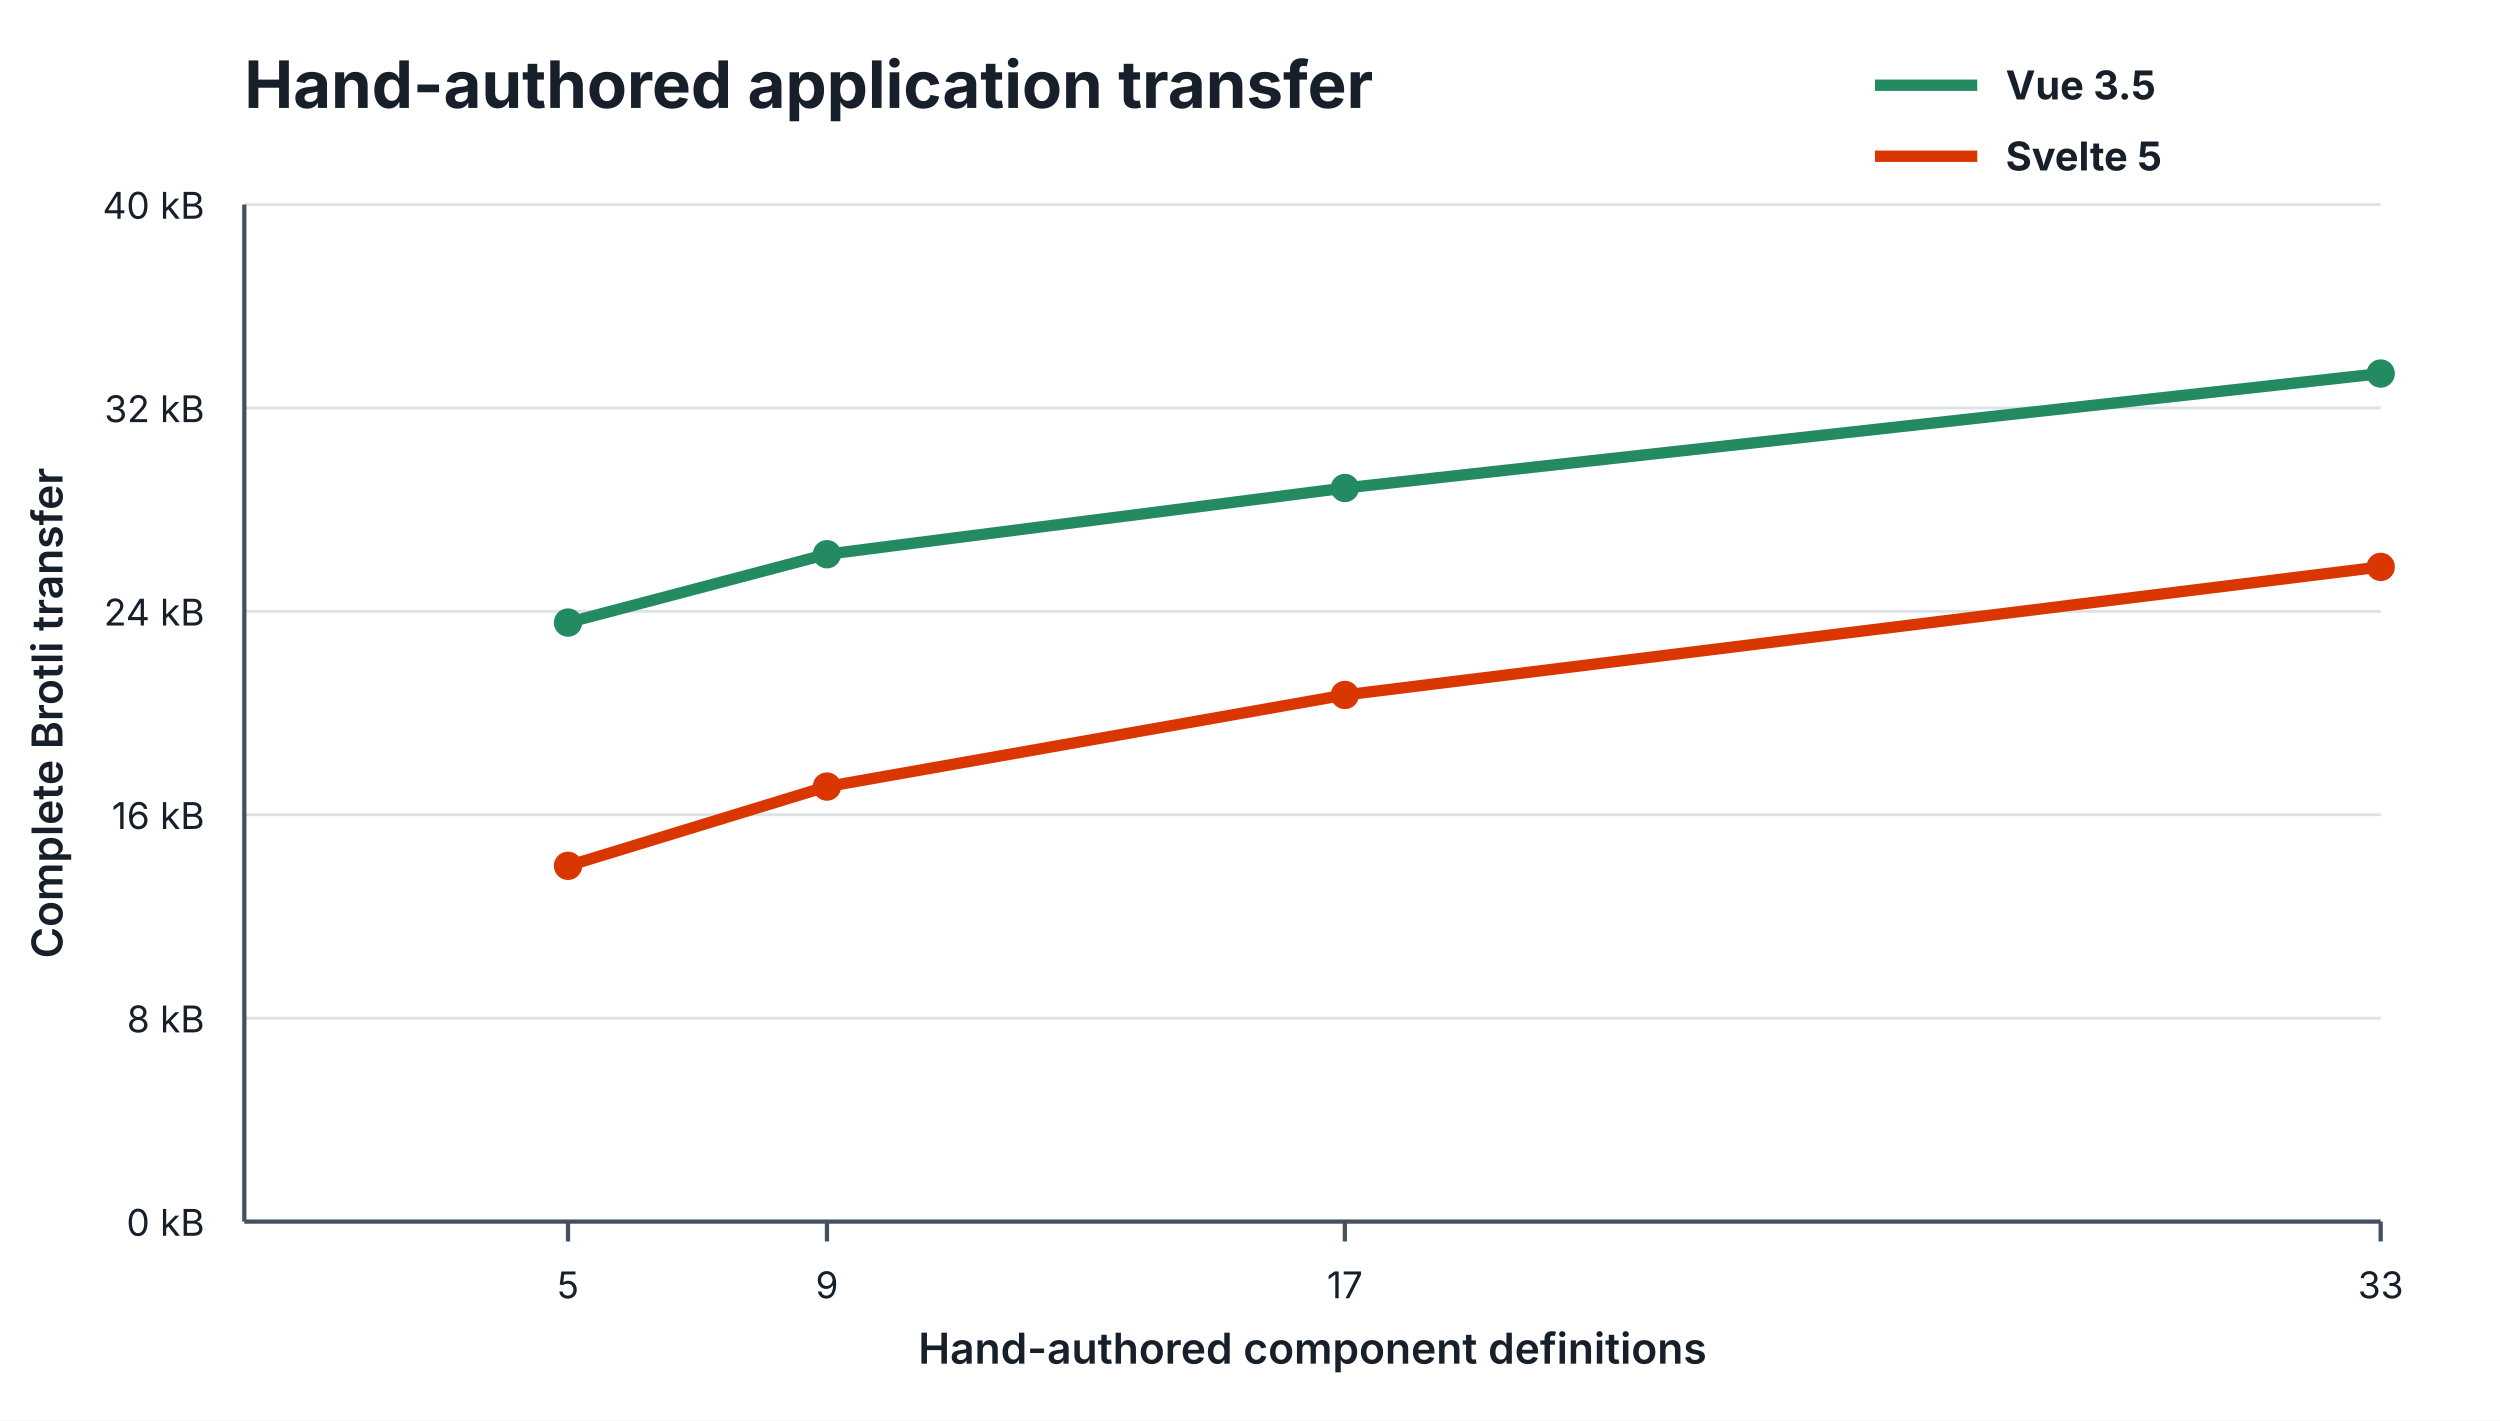
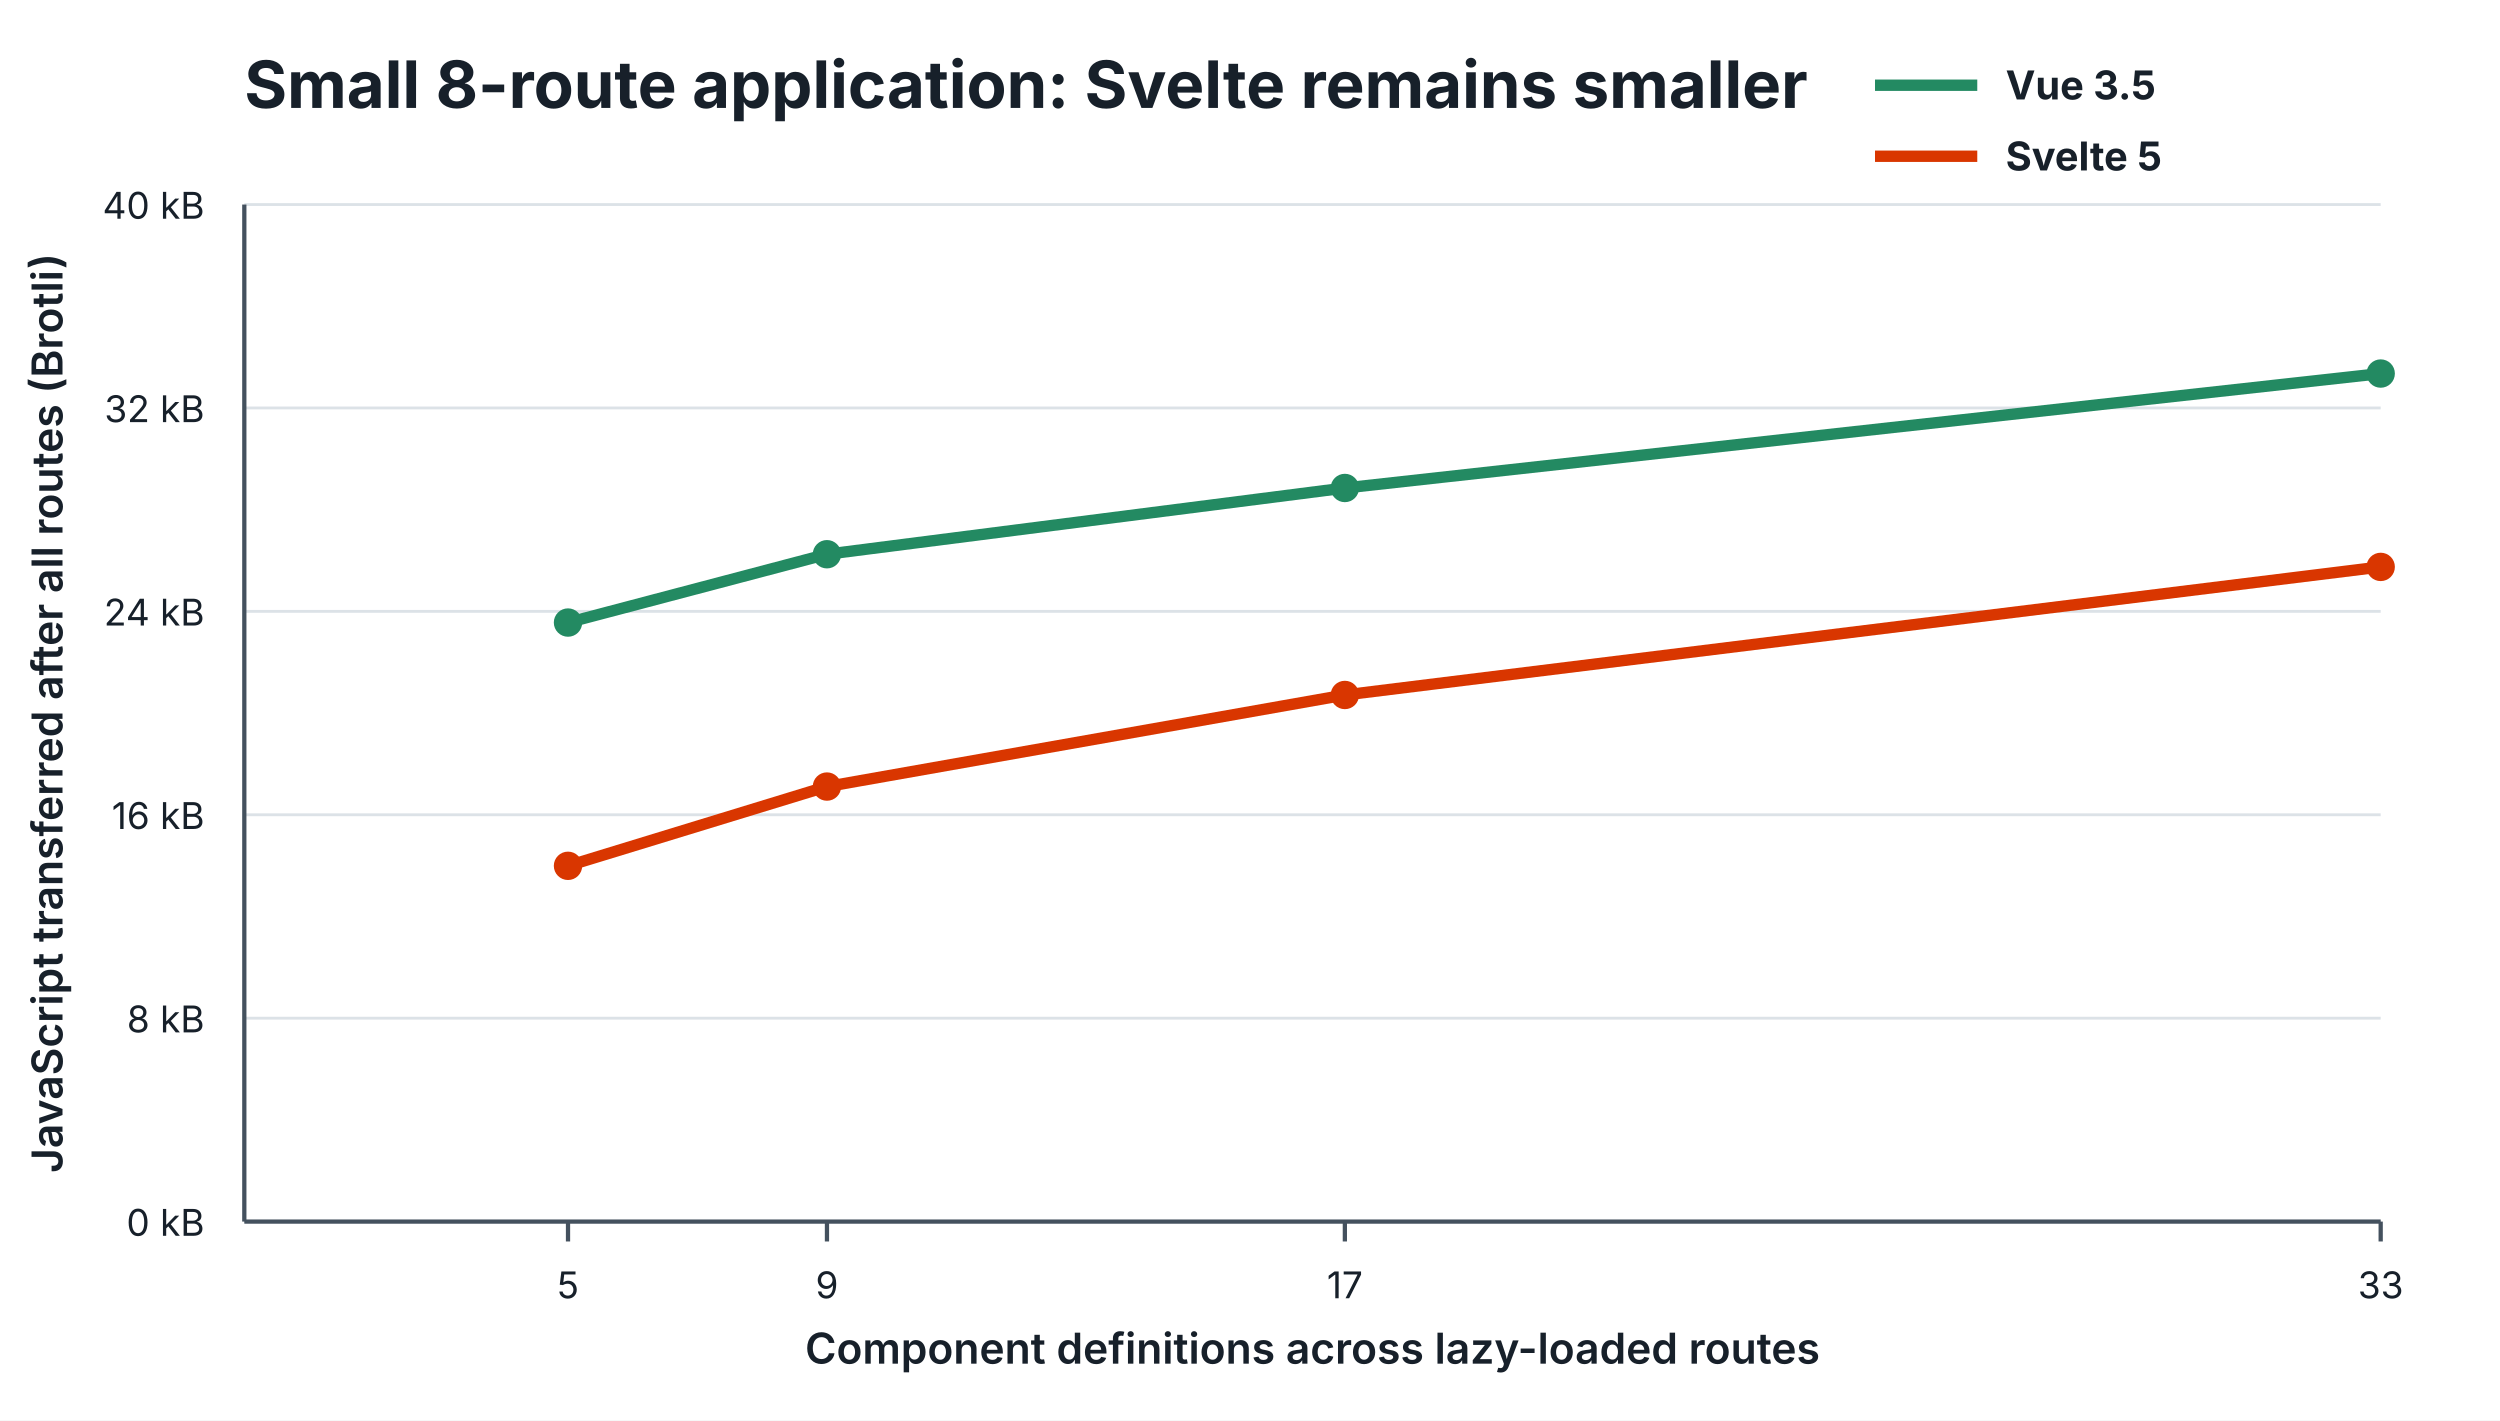
<svg xmlns="http://www.w3.org/2000/svg" width="880" height="500" viewBox="0 0 880 500" role="img" aria-labelledby="title description">
  <style>
    text { font-family: ui-sans-serif, system-ui, -apple-system, BlinkMacSystemFont, "Segoe UI", sans-serif; fill: #17202a; }
    .title { font-size: 23px; font-weight: 700; }
    .axis { stroke: #44515e; stroke-width: 1.5; }
    .grid { stroke: #dce2e7; stroke-width: 1; }
    .tick { font-size: 13px; }
    .label { font-size: 15px; font-weight: 600; }
    .legend { font-size: 14px; font-weight: 650; }
+     .marker { stroke: #687481; stroke-width: 1.5; stroke-dasharray: 7 6; }
+     .annotation { font-size: 13px; font-weight: 650; fill: #4a5560; }
+     .annotation-emphasis { font-size: 16px; font-weight: 725; }
+     .callout-box { fill: #fff8e6; stroke: #d69e2e; stroke-width: 1.5; }
+     .callout-icon { fill: #b7791f; }
+     .callout-title { fill: #644b11; font-size: 13px; font-weight: 750; }
+     .callout-text { fill: #644b11; font-size: 12px; }
  </style>
  <rect width="880" height="500" fill="#ffffff" />
-   <text x="86" y="38" class="title">Hand-authored application transfer</text>
+   <text x="86" y="38" class="title">Small 8-route application: Svelte remains smaller</text>
  <line x1="660" y1="30" x2="696" y2="30" stroke="#238a62" stroke-width="4" />
  <text x="706" y="35" class="legend">Vue 3.5</text>
  <line x1="660" y1="55" x2="696" y2="55" stroke="#d93600" stroke-width="4" />
  <text x="706" y="60" class="legend">Svelte 5</text>
  <line x1="86" y1="430" x2="838" y2="430" class="grid" />
  <text x="72" y="435" text-anchor="end" class="tick">0 kB</text>
  <line x1="86" y1="358.4" x2="838" y2="358.4" class="grid" />
  <text x="72" y="363.4" text-anchor="end" class="tick">8 kB</text>
  <line x1="86" y1="286.8" x2="838" y2="286.8" class="grid" />
  <text x="72" y="291.8" text-anchor="end" class="tick">16 kB</text>
  <line x1="86" y1="215.2" x2="838" y2="215.2" class="grid" />
  <text x="72" y="220.2" text-anchor="end" class="tick">24 kB</text>
  <line x1="86" y1="143.6" x2="838" y2="143.6" class="grid" />
  <text x="72" y="148.6" text-anchor="end" class="tick">32 kB</text>
  <line x1="86" y1="72" x2="838" y2="72" class="grid" />
  <text x="72" y="77" text-anchor="end" class="tick">40 kB</text>
  <line x1="86" y1="72" x2="86" y2="430" class="axis" />
  <line x1="86" y1="430" x2="838" y2="430" class="axis" />
  <line x1="199.94" y1="430" x2="199.94" y2="437" class="axis" />
  <text x="199.94" y="457" text-anchor="middle" class="tick">5</text>
  <line x1="291.09" y1="430" x2="291.09" y2="437" class="axis" />
  <text x="291.09" y="457" text-anchor="middle" class="tick">9</text>
  <line x1="473.39" y1="430" x2="473.39" y2="437" class="axis" />
  <text x="473.39" y="457" text-anchor="middle" class="tick">17</text>
  <line x1="838" y1="430" x2="838" y2="437" class="axis" />
  <text x="838" y="457" text-anchor="middle" class="tick">33</text>
  <polyline points="199.94,219.14 291.09,195.09 473.39,171.77 838,131.49" fill="none" stroke="#238a62" stroke-width="4" stroke-linejoin="round" stroke-linecap="round" />
  <circle cx="199.94" cy="219.14" r="5" fill="#238a62" />
  <circle cx="291.09" cy="195.09" r="5" fill="#238a62" />
  <circle cx="473.39" cy="171.77" r="5" fill="#238a62" />
  <circle cx="838" cy="131.49" r="5" fill="#238a62" />
  <polyline points="199.94,304.77 291.09,276.87 473.39,244.63 838,199.55" fill="none" stroke="#d93600" stroke-width="4" stroke-linejoin="round" stroke-linecap="round" />
  <circle cx="199.94" cy="304.77" r="5" fill="#d93600" />
  <circle cx="291.09" cy="276.87" r="5" fill="#d93600" />
  <circle cx="473.39" cy="244.63" r="5" fill="#d93600" />
  <circle cx="838" cy="199.55" r="5" fill="#d93600" />
-   <text x="462" y="480" text-anchor="middle" class="label">Hand-authored component definitions</text>
-   <text x="22" y="251" text-anchor="middle" transform="rotate(-90 22 251)" class="label">Complete Brotli transfer</text>
+   <text x="462" y="480" text-anchor="middle" class="label">Component definitions across lazy-loaded routes</text>
+   <text x="22" y="251" text-anchor="middle" transform="rotate(-90 22 251)" class="label">JavaScript transferred after all routes (Brotli)</text>
</svg>
